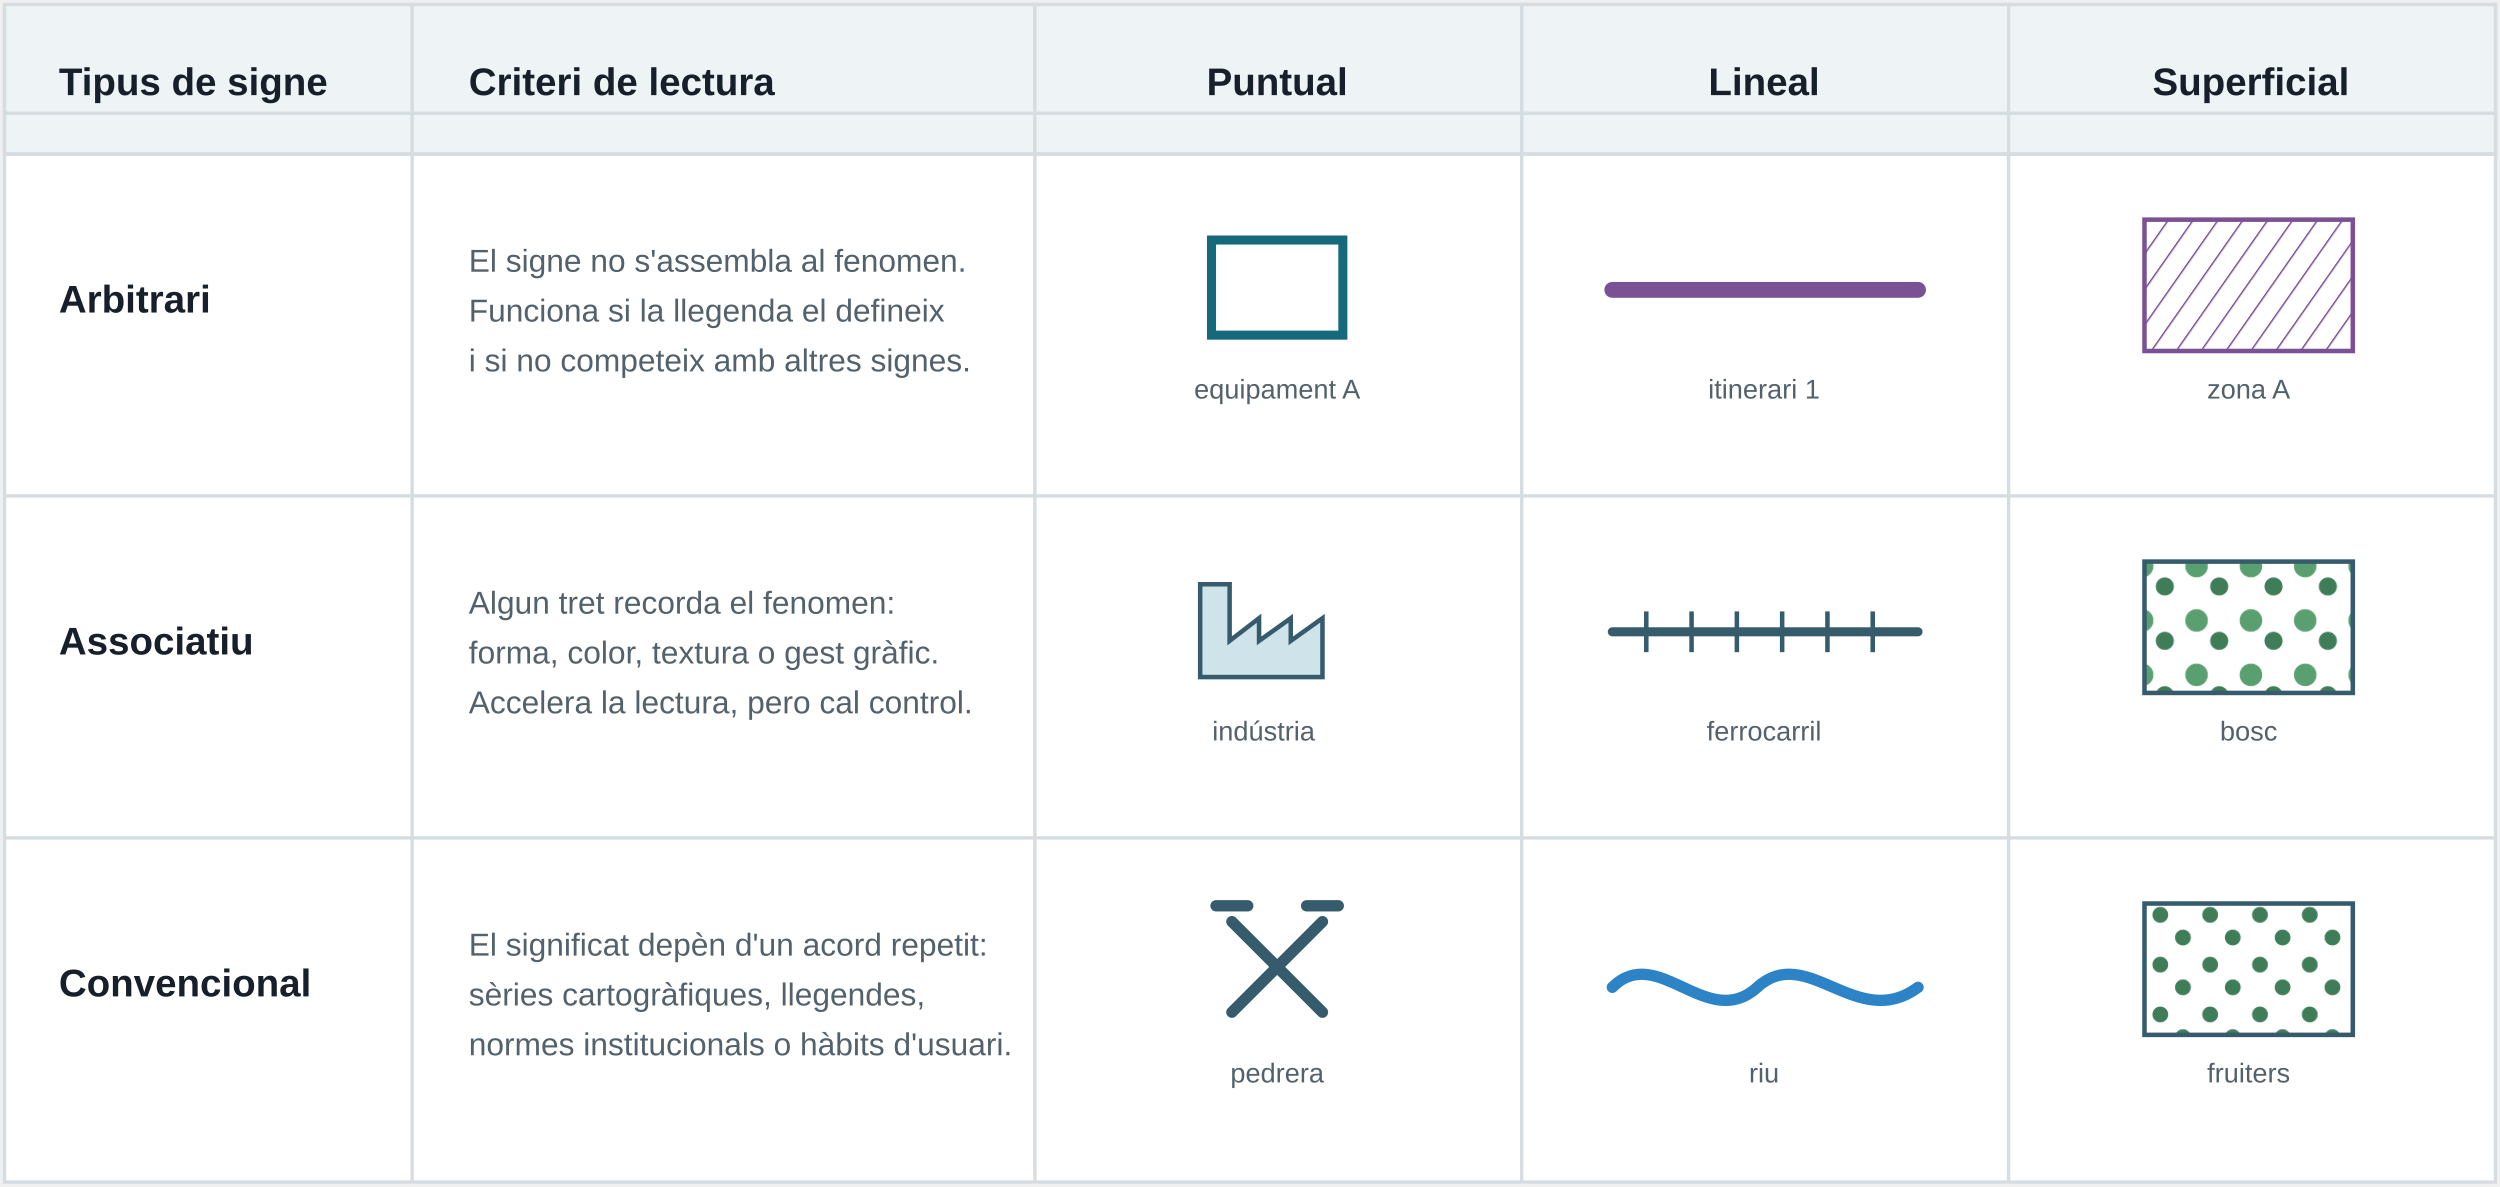
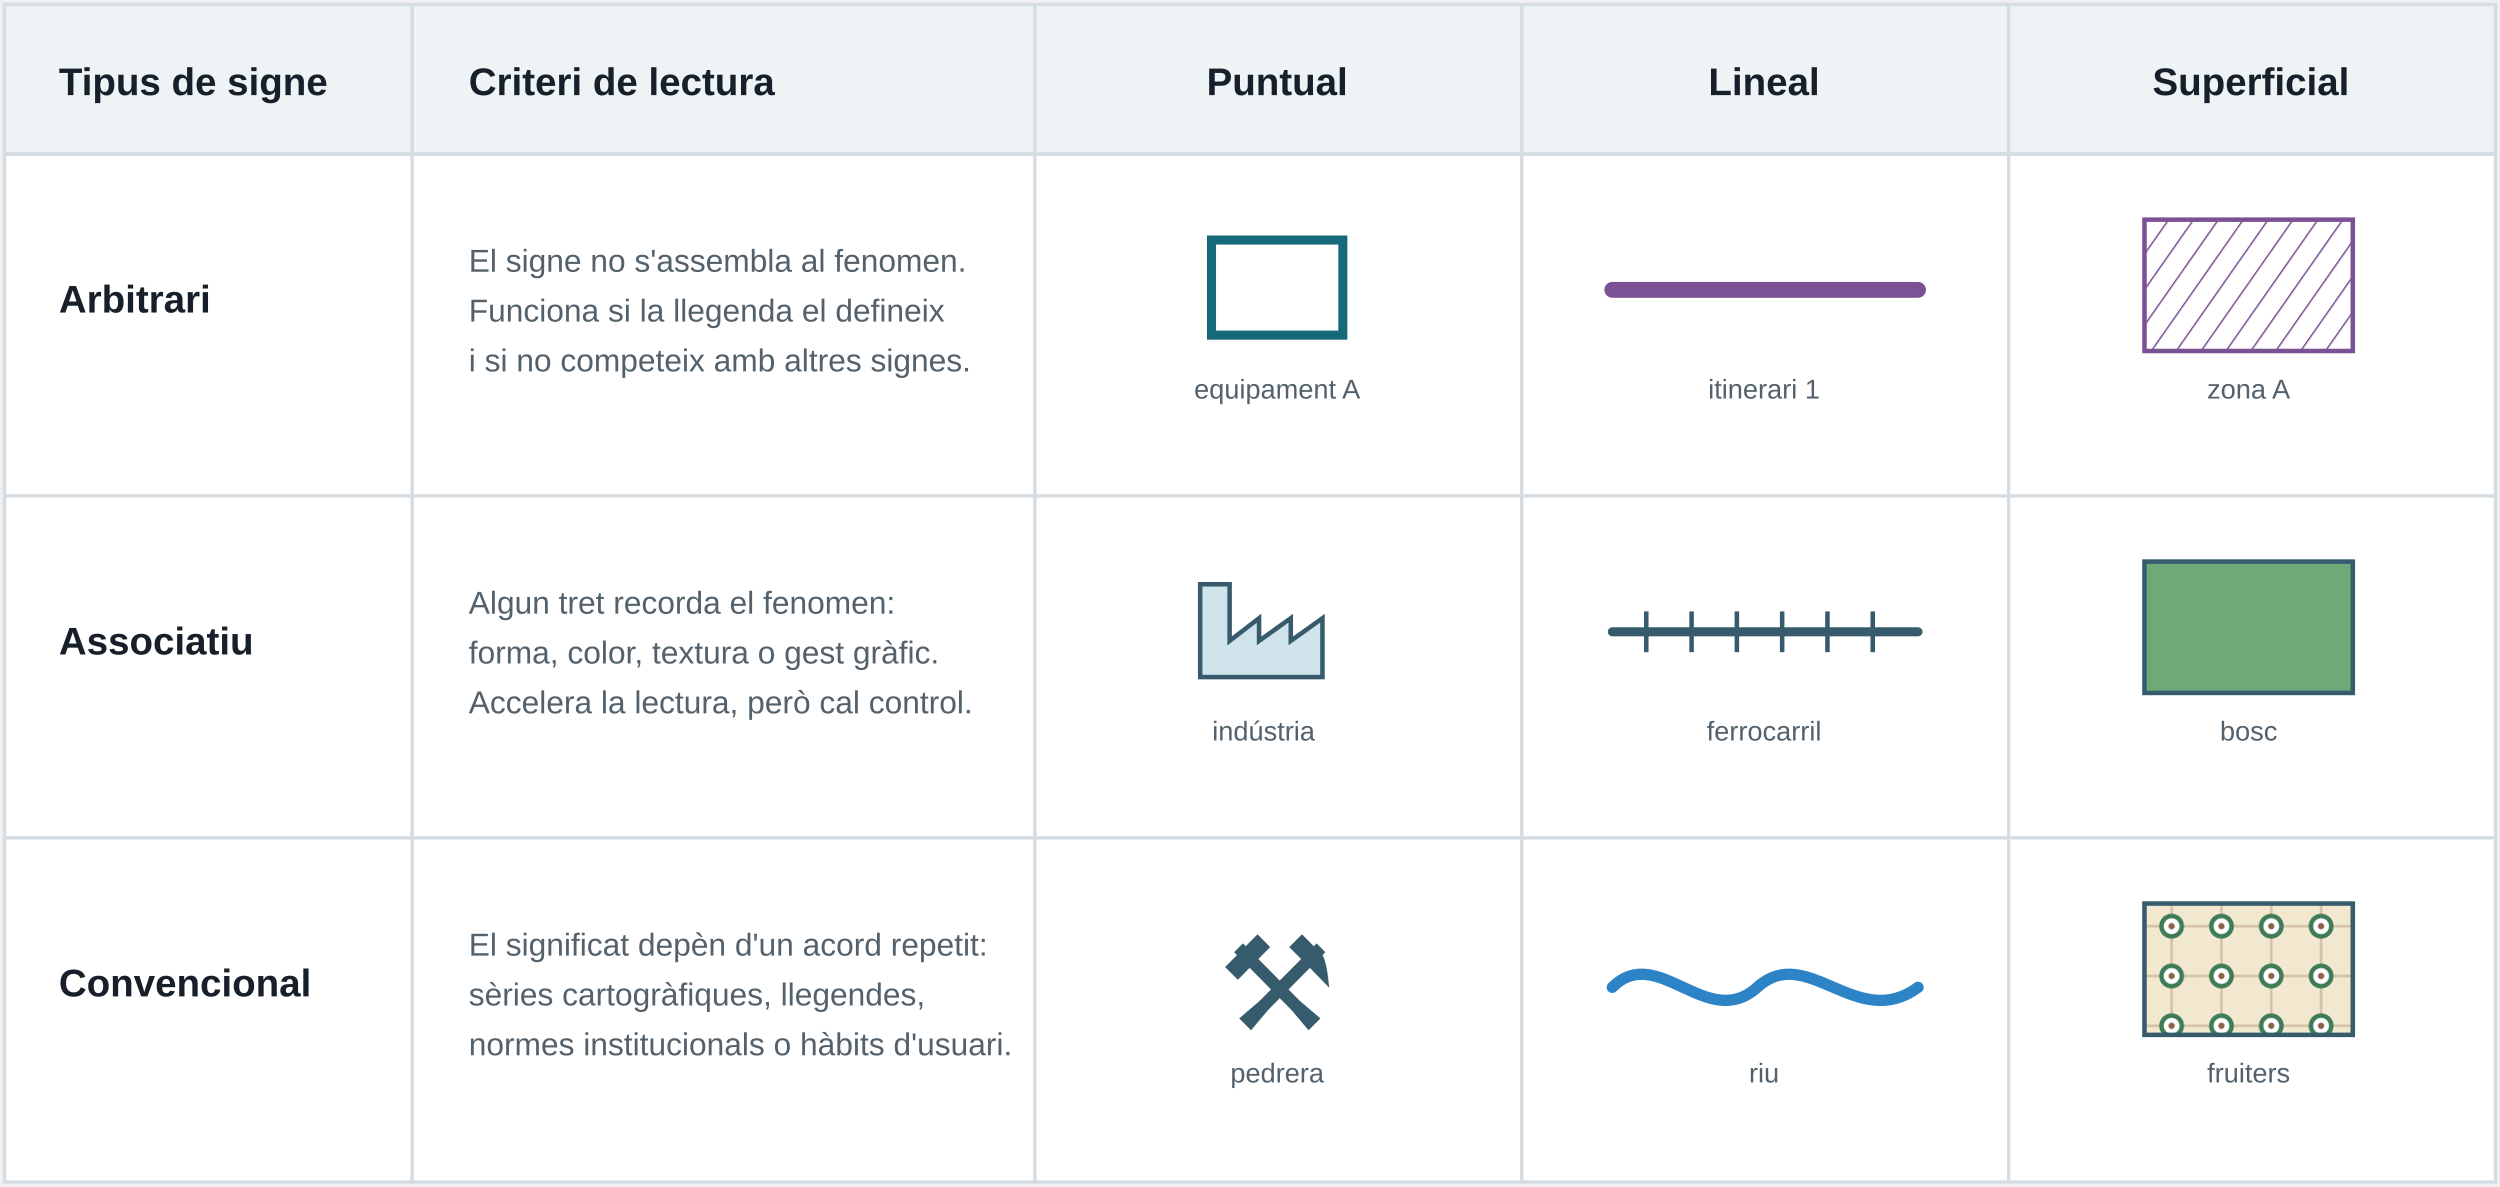
<svg xmlns="http://www.w3.org/2000/svg" width="1104" height="524" viewBox="38 113 1104 524" role="img" aria-labelledby="title desc">
  <defs>
    <style>
      .panel { fill: #ffffff; stroke: #d5dde2; stroke-width: 1.5; }
      .head { fill: #eef4f5; stroke: #d5dde2; stroke-width: 1.5; }
      .label { font: 700 17px Arial, 'Liberation Sans', sans-serif; fill: #17202a; }
      .small { font: 14px Arial, 'Liberation Sans', sans-serif; fill: #52616b; }
      .tiny { font: 12px Arial, 'Liberation Sans', sans-serif; fill: #52616b; }
      .ink { fill: #16697a; stroke: #123f4b; stroke-width: 1.5; }
      .ink2 { fill: #d0523c; stroke: #8c3225; stroke-width: 1.5; }
      .line { fill: none; stroke-linecap: round; stroke-linejoin: round; }
      .water { fill: none; stroke: #2c83c5; stroke-width: 5; stroke-linecap: round; }
      .rail { fill: none; stroke: #365b6d; stroke-width: 4; stroke-linecap: round; }
      .area { fill: #cfe3ea; stroke: #365b6d; stroke-width: 1.4; }
+       .quarry { font: 58px 'DejaVu Sans', 'Liberation Sans', sans-serif; fill: #365b6d; }
    </style>
    <pattern id="abstractHatch" patternUnits="userSpaceOnUse" width="9" height="9" patternTransform="rotate(35)">
      <line x1="0" y1="0" x2="0" y2="9" stroke="#7a5195" stroke-width="1.3" />
    </pattern>
-     <pattern id="forestPattern" patternUnits="userSpaceOnUse" width="24" height="24">
-       <circle cx="8" cy="8" r="5" fill="#5a9f70" />
-       <circle cx="18" cy="17" r="4" fill="#3f7d58" />
-     </pattern>
    <pattern id="orchardPattern" patternUnits="userSpaceOnUse" width="22" height="22">
-       <circle cx="6" cy="6" r="3.5" fill="#3f7d58" />
-       <circle cx="16" cy="16" r="3.5" fill="#3f7d58" />
+       <rect width="22" height="22" fill="#f2e7cf" />
+       <path d="M0,11 H22 M11,0 V22" stroke="#d2bea0" stroke-width="1" />
+       <circle cx="11" cy="11" r="4.5" fill="#ffffff" stroke="#3f7d58" stroke-width="2" />
+       <circle cx="11" cy="11" r="1.4" fill="#8b6548" />
    </pattern>
    <marker id="arrowBlue" markerWidth="10" markerHeight="10" refX="8" refY="3" orient="auto" markerUnits="strokeWidth">
      <path d="M0,0 L0,6 L9,3 z" fill="#16697a" />
    </marker>
  </defs>
  <g transform="translate(40 115)">
    <rect x="0" y="0" width="1100" height="520" class="panel" />
    <rect x="0" y="0" width="1100" height="66" class="head" />
-     <rect x="0" y="48" width="1100" height="18" class="head" />
    <line x1="180" y1="0" x2="180" y2="520" stroke="#d5dde2" stroke-width="1.5" />
    <line x1="455" y1="0" x2="455" y2="520" stroke="#d5dde2" stroke-width="1.5" />
    <line x1="670" y1="0" x2="670" y2="520" stroke="#d5dde2" stroke-width="1.5" />
    <line x1="885" y1="0" x2="885" y2="520" stroke="#d5dde2" stroke-width="1.5" />
    <line x1="0" y1="66" x2="1100" y2="66" stroke="#d5dde2" stroke-width="1.5" />
    <line x1="0" y1="217" x2="1100" y2="217" stroke="#d5dde2" stroke-width="1.5" />
    <line x1="0" y1="368" x2="1100" y2="368" stroke="#d5dde2" stroke-width="1.5" />
    <text x="24" y="40" class="label">Tipus de signe</text>
    <text x="205" y="40" class="label">Criteri de lectura</text>
    <text x="562" y="40" text-anchor="middle" class="label">Puntual</text>
    <text x="777" y="40" text-anchor="middle" class="label">Lineal</text>
    <text x="992" y="40" text-anchor="middle" class="label">Superficial</text>
    <text x="24" y="136" class="label">Arbitrari</text>
    <text x="205" y="118" class="small">El signe no s'assembla al fenomen.</text>
    <text x="205" y="140" class="small">Funciona si la llegenda el defineix</text>
    <text x="205" y="162" class="small">i si no competeix amb altres signes.</text>
    <rect x="533" y="104" width="58" height="42" fill="#ffffff" stroke="#16697a" stroke-width="4" />
    <text x="562" y="174" text-anchor="middle" class="tiny">equipament A</text>
    <line x1="710" y1="126" x2="845" y2="126" class="line" stroke="#7a5195" stroke-width="7" />
    <text x="777" y="174" text-anchor="middle" class="tiny">itinerari 1</text>
    <rect x="945" y="95" width="92" height="58" fill="url(#abstractHatch)" stroke="#7a5195" stroke-width="2" />
    <text x="991" y="174" text-anchor="middle" class="tiny">zona A</text>
    <text x="24" y="287" class="label">Associatiu</text>
    <text x="205" y="269" class="small">Algun tret recorda el fenomen:</text>
    <text x="205" y="291" class="small">forma, color, textura o gest gràfic.</text>
-     <text x="205" y="313" class="small">Accelera la lectura, pero cal control.</text>
+     <text x="205" y="313" class="small">Accelera la lectura, però cal control.</text>
    <path d="M528,297 L528,256 L541,256 L541,281 L554,271 L554,281 L568,271 L568,281 L582,271 L582,297 Z" fill="#cfe3ea" stroke="#365b6d" stroke-width="2" />
    <text x="556" y="325" text-anchor="middle" class="tiny">indústria</text>
    <line x1="710" y1="277" x2="845" y2="277" class="rail" />
    <g stroke="#365b6d" stroke-width="2">
      <line x1="725" y1="268" x2="725" y2="286" />
      <line x1="745" y1="268" x2="745" y2="286" />
      <line x1="765" y1="268" x2="765" y2="286" />
      <line x1="785" y1="268" x2="785" y2="286" />
      <line x1="805" y1="268" x2="805" y2="286" />
      <line x1="825" y1="268" x2="825" y2="286" />
    </g>
    <text x="777" y="325" text-anchor="middle" class="tiny">ferrocarril</text>
-     <rect x="945" y="246" width="92" height="58" fill="url(#forestPattern)" stroke="#365b6d" stroke-width="2" />
+     <rect x="945" y="246" width="92" height="58" fill="#70a979" stroke="#365b6d" stroke-width="2" />
    <text x="991" y="325" text-anchor="middle" class="tiny">bosc</text>
    <text x="24" y="438" class="label">Convencional</text>
    <text x="205" y="420" class="small">El significat depèn d'un acord repetit:</text>
    <text x="205" y="442" class="small">sèries cartogràfiques, llegendes,</text>
    <text x="205" y="464" class="small">normes institucionals o hàbits d'usuari.</text>
-     <g transform="translate(562 425)">
-       <line x1="-20" y1="-20" x2="20" y2="20" stroke="#365b6d" stroke-width="5" stroke-linecap="round" />
-       <line x1="20" y1="-20" x2="-20" y2="20" stroke="#365b6d" stroke-width="5" stroke-linecap="round" />
-       <line x1="-27" y1="-27" x2="-13" y2="-27" stroke="#365b6d" stroke-width="5" stroke-linecap="round" />
-       <line x1="13" y1="-27" x2="27" y2="-27" stroke="#365b6d" stroke-width="5" stroke-linecap="round" />
-     </g>
+     <text x="562" y="453" text-anchor="middle" class="quarry">⚒</text>
    <text x="562" y="476" text-anchor="middle" class="tiny">pedrera</text>
    <path d="M710,434 C730,414 752,454 774,434 C796,414 818,454 845,434" class="water" />
    <text x="777" y="476" text-anchor="middle" class="tiny">riu</text>
    <rect x="945" y="397" width="92" height="58" fill="url(#orchardPattern)" stroke="#365b6d" stroke-width="2" />
    <text x="991" y="476" text-anchor="middle" class="tiny">fruiters</text>
  </g>
</svg>
